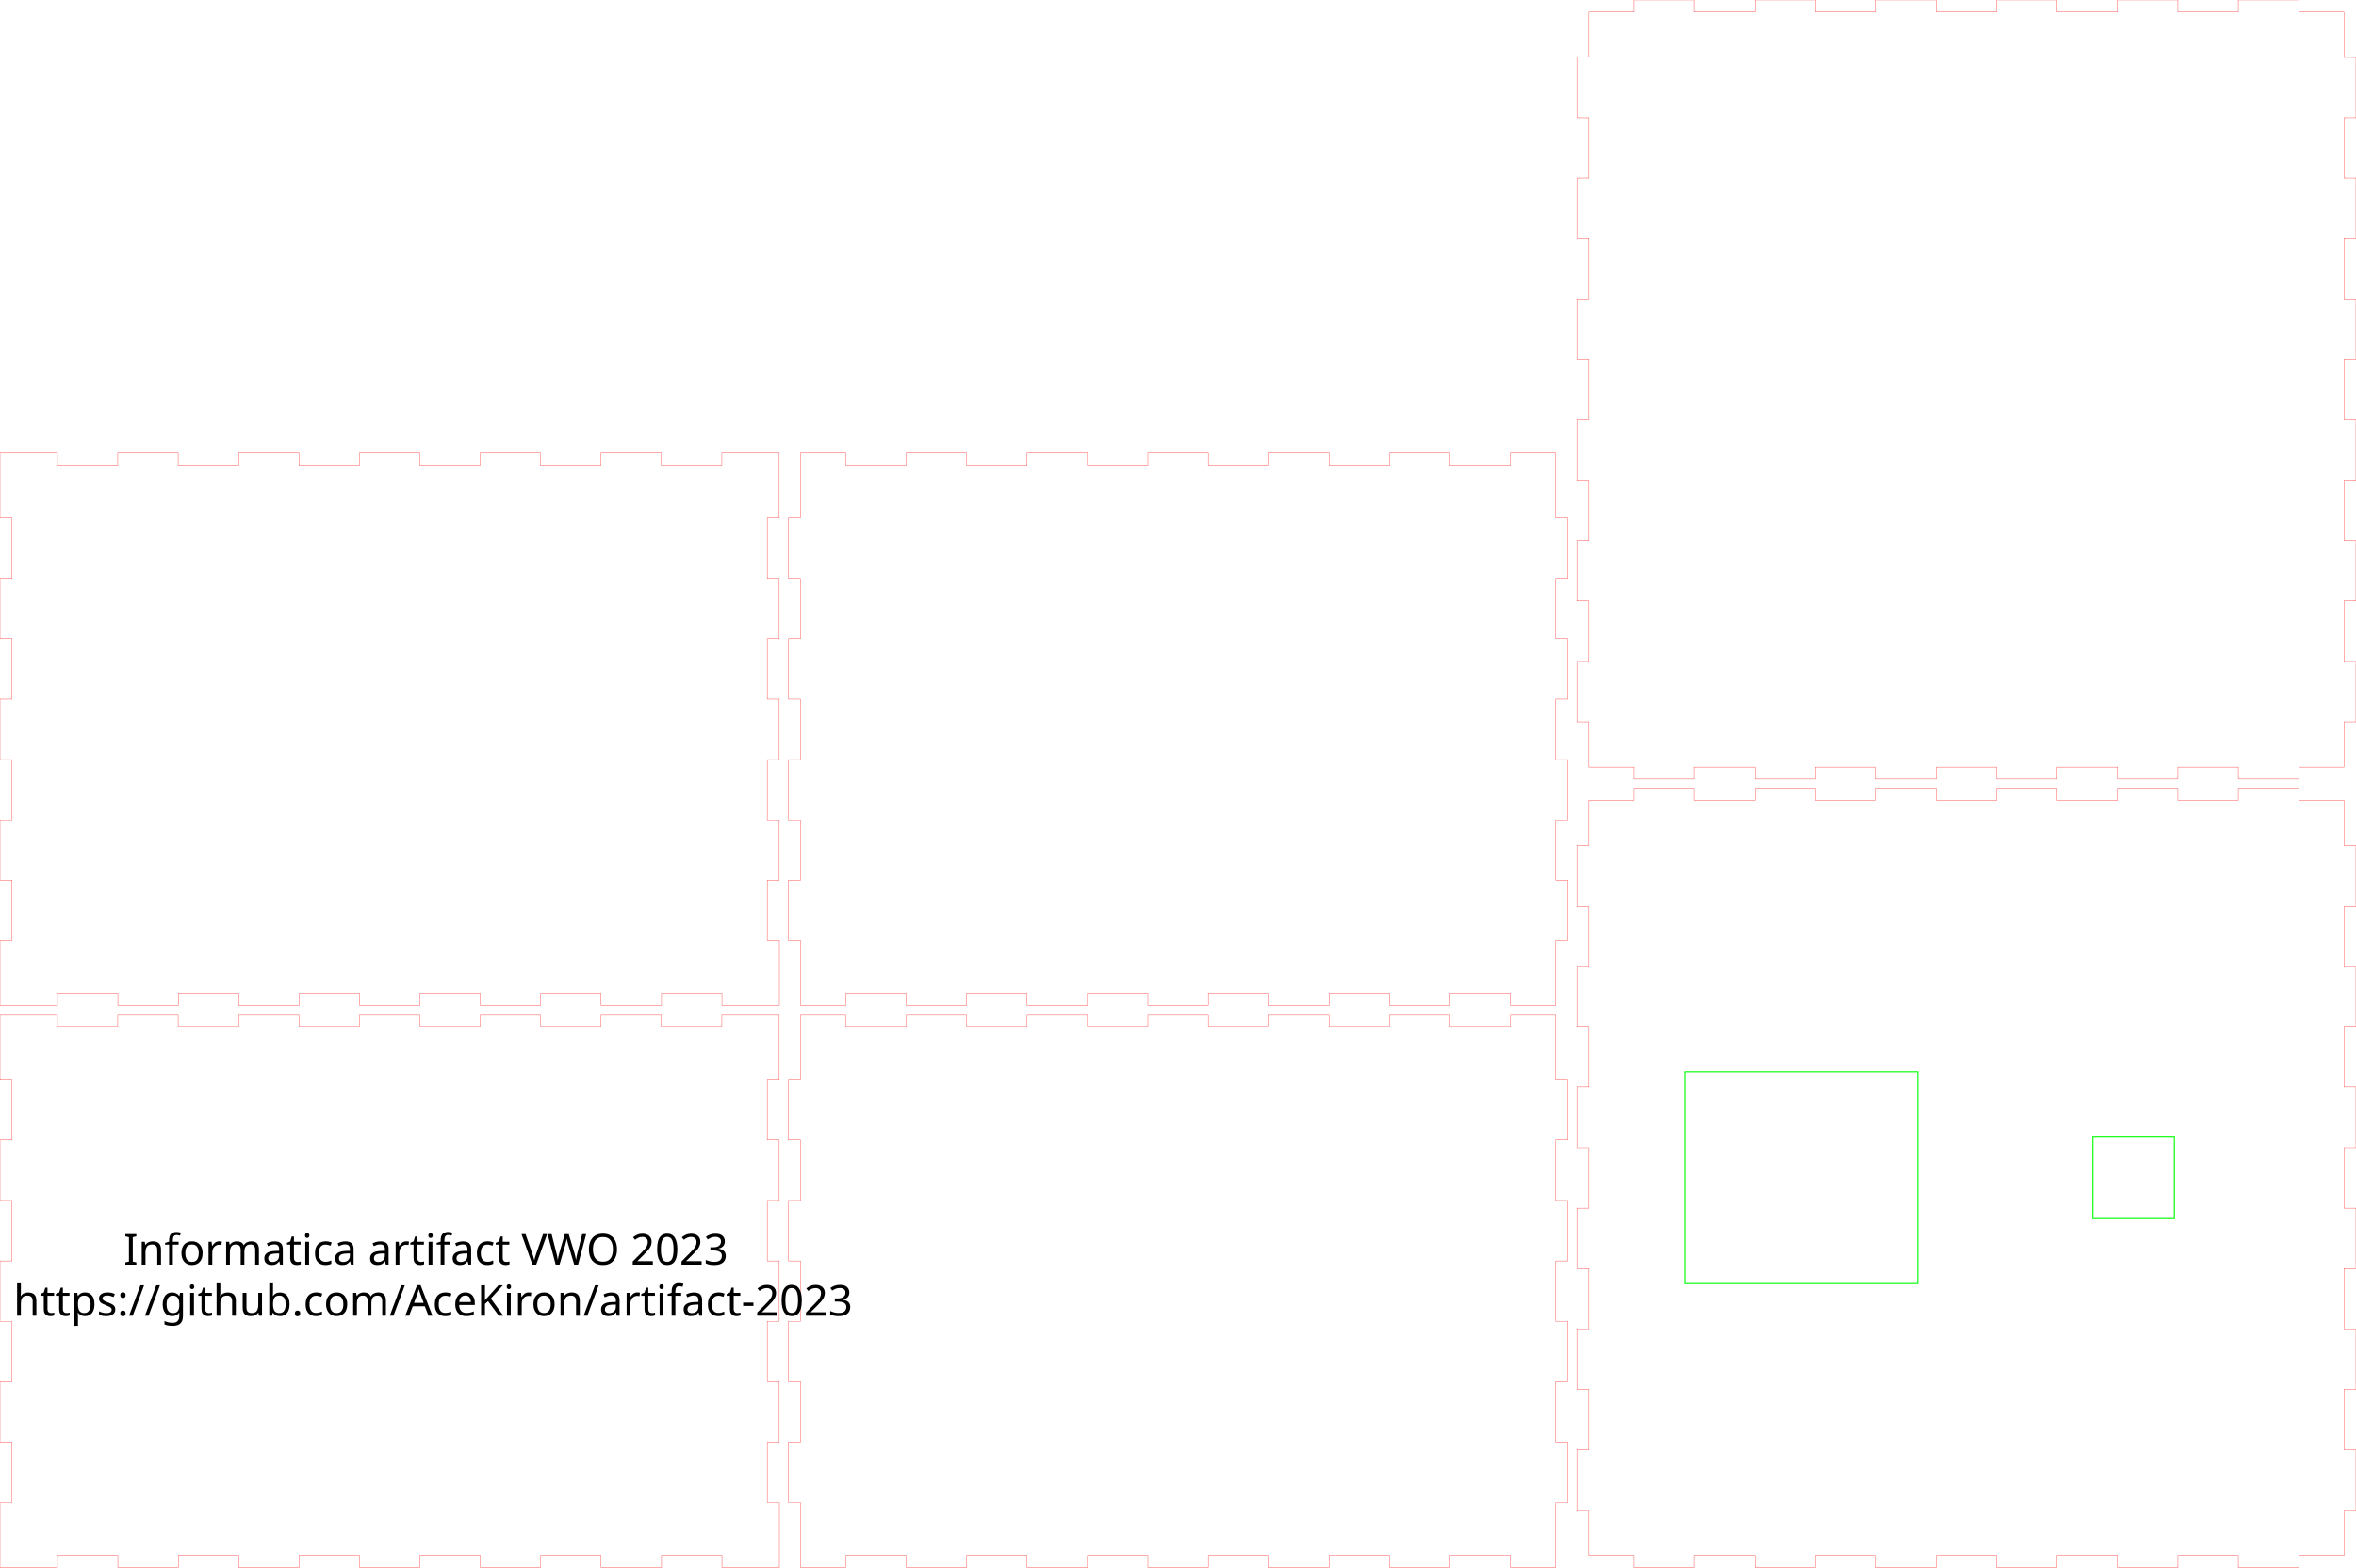
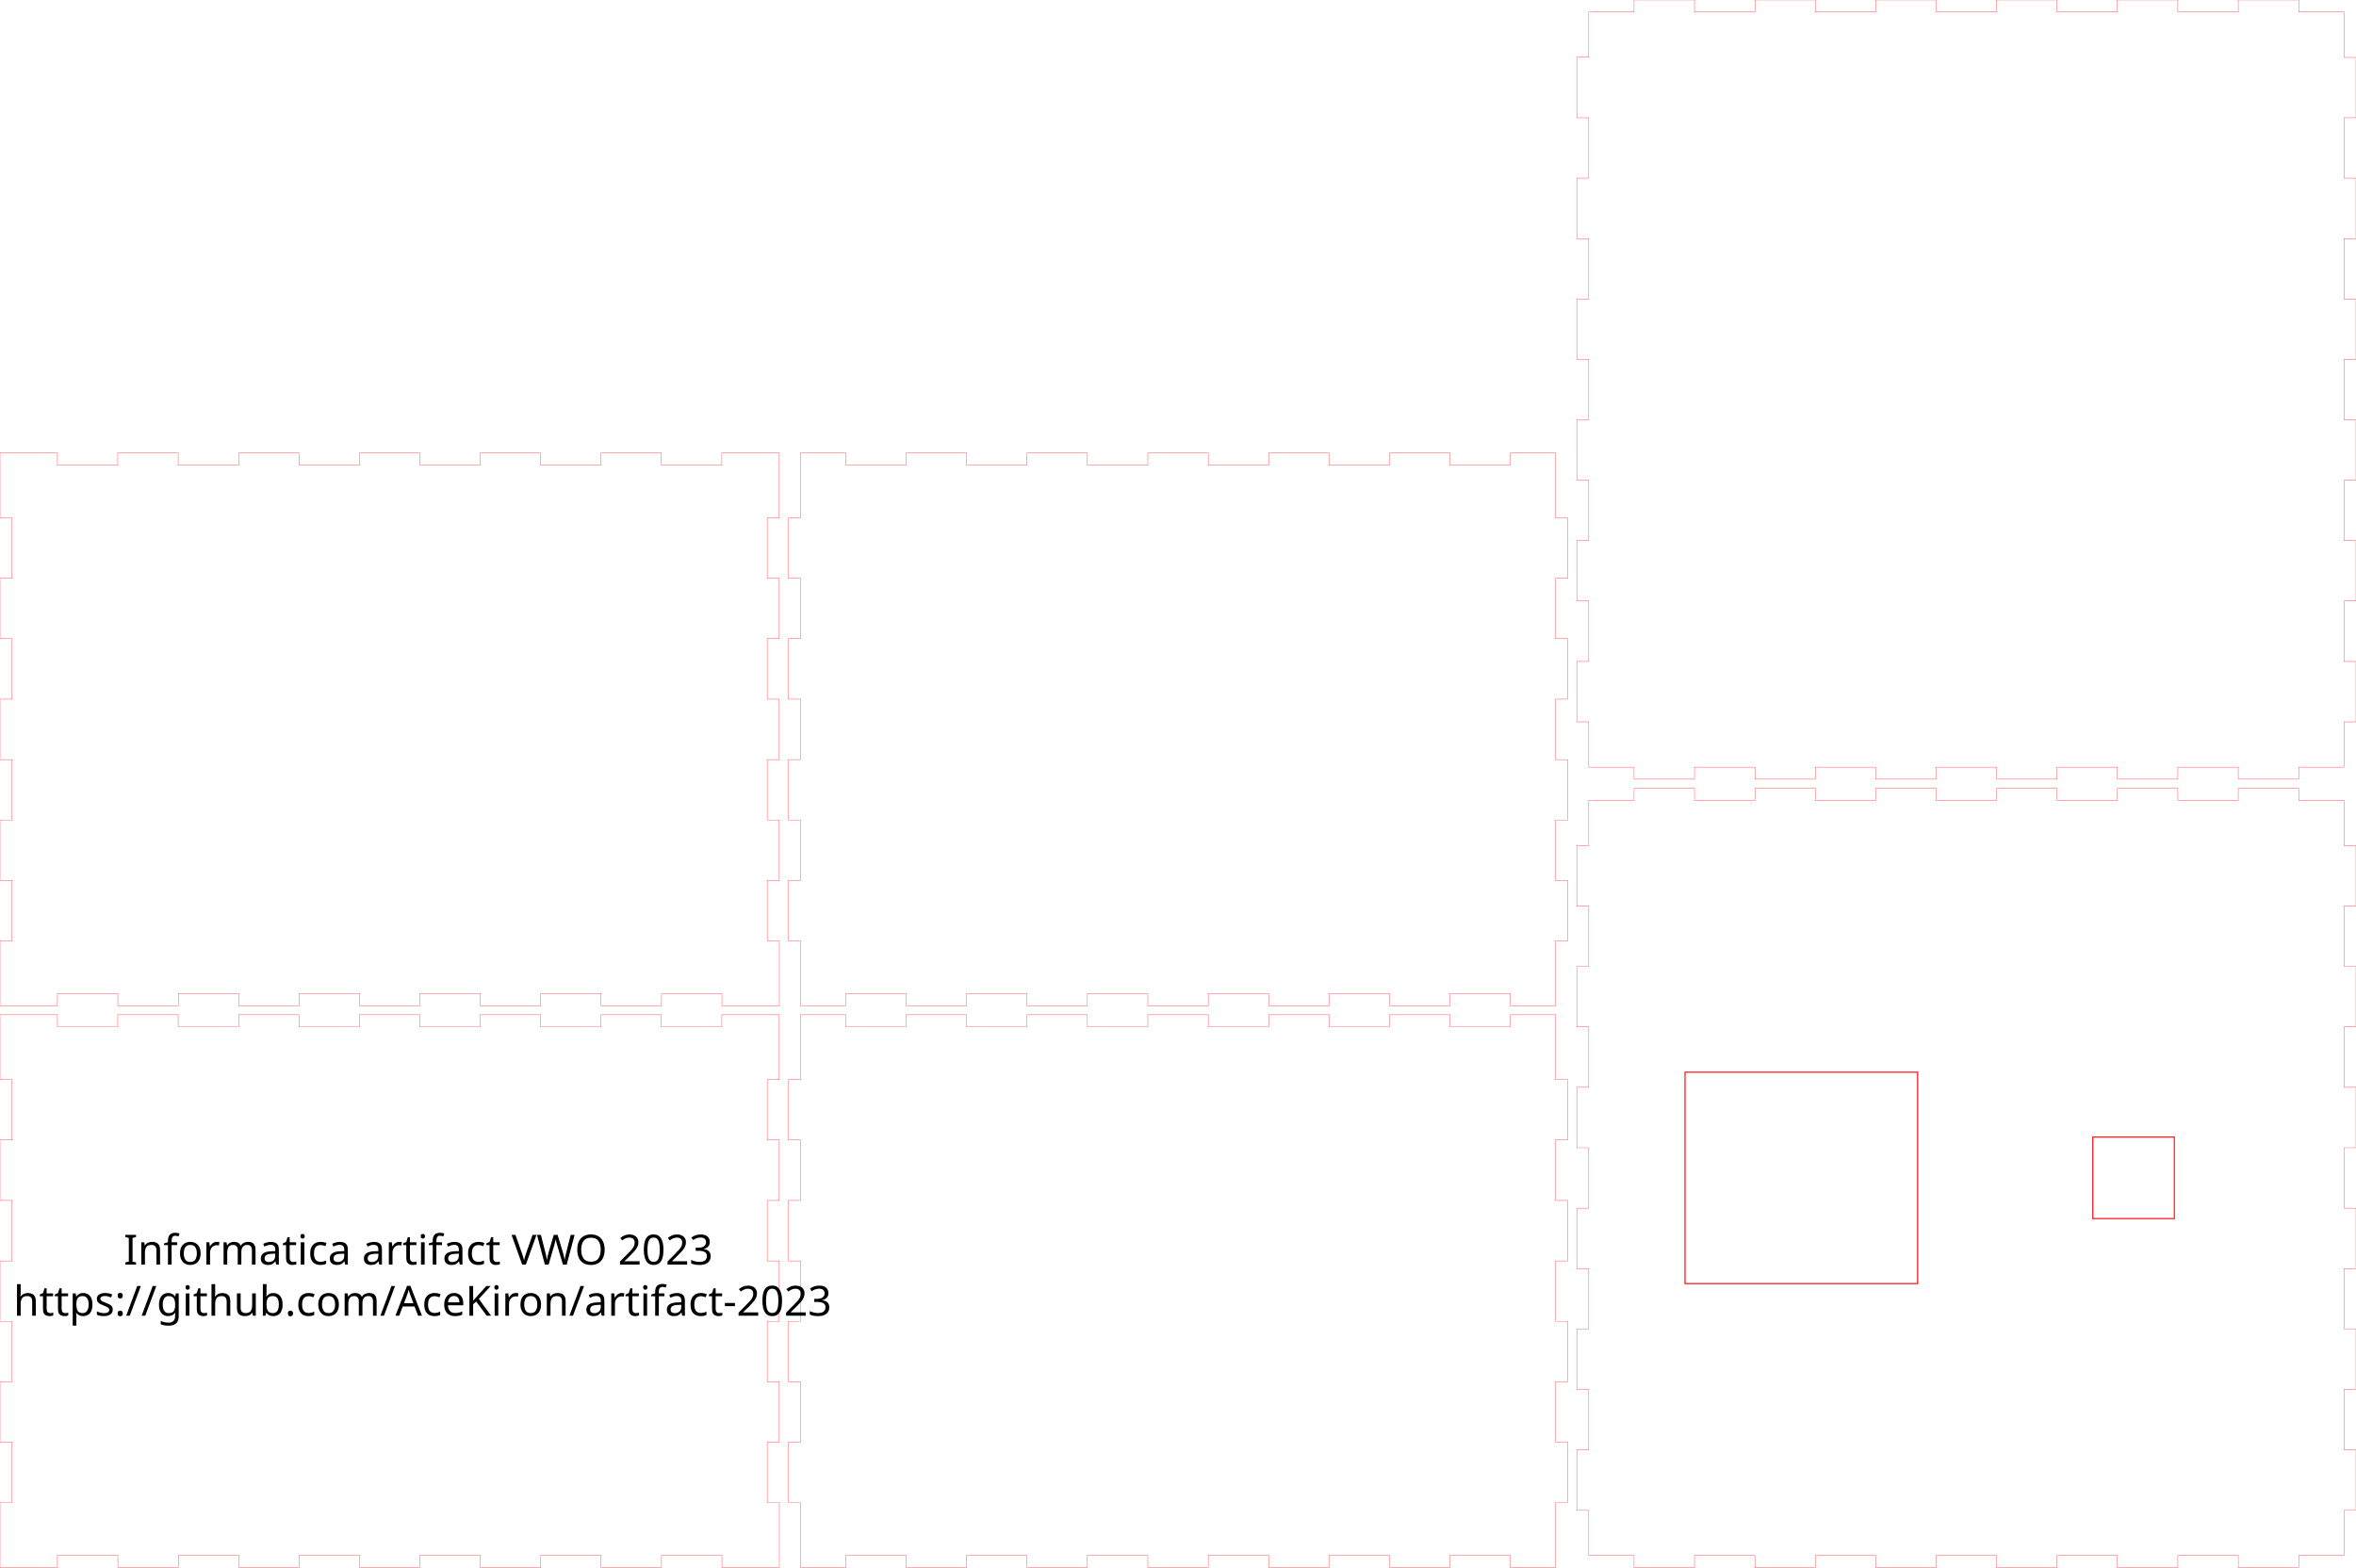
<svg xmlns="http://www.w3.org/2000/svg" version="1.1" id="Layer_1" x="0px" y="0px" viewBox="0 0 2211 1471.2" style="enable-background:new 0 0 2211 1471.2;" xml:space="preserve">
  <style type="text/css">
	.st0{fill:none;stroke:#FF0000;stroke-width:0.283;stroke-linecap:round;stroke-miterlimit:11.339;}
- 	.st1{font-family:'MyriadPro-Regular';}
- 	.st2{font-size:40px;}
- 	.st3{fill:none;stroke:#00FF00;stroke-miterlimit:10;}
+ 	.st1{font-family:'ArialMT';}
+ 	.st2{font-size:39px;}
+ 	.st3{fill:none;stroke:#FF0000;stroke-miterlimit:10;}
</style>
  <g id="svgGroup">
-     <path id="front_outsideCutPath" vector-effect="non-scaling-stroke" class="st0" d="M0,952.4v60.9h11.3v56.7H0v56.7h11.3v56.7H0   v56.7h11.3v56.7H0v56.7h11.3v56.7H0v60.9h53.9v-11.3h56.7v11.3h56.7v-11.3h56.7v11.3h56.7v-11.3h56.7v11.3H394v-11.3h56.7v11.3   h56.7v-11.3h56.7v11.3h56.7v-11.3h56.7v11.3h53.9v-60.9H720v-56.7h11.3v-56.7H720v-56.7h11.3v-56.7H720v-56.7h11.3v-56.7H720v-56.7   h11.3v-60.9h-53.9v11.3h-56.7v-11.3h-56.7v11.3h-56.7v-11.3h-56.7v11.3H394v-11.3h-56.7v11.3h-56.7v-11.3h-56.7v11.3h-56.7v-11.3   h-56.7v11.3H53.9v-11.3H0z" />
-     <path id="left_outsideCutPath" vector-effect="non-scaling-stroke" class="st0" d="M751.2,952.4v60.9h-11.3v56.7h11.3v56.7h-11.3   v56.7h11.3v56.7h-11.3v56.7h11.3v56.7h-11.3v56.7h11.3v60.9h42.5v-11.3h56.7v11.3h56.7v-11.3h56.7v11.3h56.7v-11.3h56.7v11.3h56.7   v-11.3h56.7v11.3h56.7v-11.3h56.7v11.3h56.7v-11.3h56.7v11.3h42.5v-60.9h11.3v-56.7h-11.3v-56.7h11.3v-56.7h-11.3v-56.7h11.3v-56.7   h-11.3v-56.7h11.3v-56.7h-11.3v-60.9h-42.5v11.3h-56.7v-11.3h-56.7v11.3h-56.7v-11.3h-56.7v11.3h-56.7v-11.3h-56.7v11.3h-56.7   v-11.3h-56.7v11.3h-56.7v-11.3h-56.7v11.3h-56.7v-11.3H751.2z" />
-     <path id="top_outsideCutPath" vector-effect="non-scaling-stroke" class="st0" d="M1491,751.2v42.5h-11.3v56.7h11.3v56.7h-11.3   v56.7h11.3v56.7h-11.3v56.7h11.3v56.7h-11.3v56.7h11.3v56.7h-11.3v56.7h11.3v56.7h-11.3v56.7h11.3v42.5h42.5v11.3h56.7v-11.3h56.7   v11.3h56.7v-11.3h56.7v11.3h56.7v-11.3h56.7v11.3h56.7v-11.3h56.7v11.3h56.7v-11.3h56.7v11.3h56.7v-11.3h42.5v-42.5h11.3v-56.7   h-11.3v-56.7h11.3v-56.7h-11.3v-56.7h11.3v-56.7h-11.3v-56.7h11.3v-56.7h-11.3v-56.7h11.3v-56.7h-11.3v-56.7h11.3v-56.7h-11.3   v-42.5h-42.5v-11.3h-56.7v11.3h-56.7v-11.3h-56.7v11.3h-56.7v-11.3h-56.7v11.3H1817v-11.3h-56.7v11.3h-56.7v-11.3h-56.7v11.3h-56.7   v-11.3h-56.7v11.3H1491z" />
-     <path id="back_outsideCutPath" vector-effect="non-scaling-stroke" class="st0" d="M0,425.2v60.9h11.3v56.7H0v56.7h11.3v56.7H0   v56.7h11.3v56.7H0v56.7h11.3V883H0v60.9h53.9v-11.3h56.7v11.3h56.7v-11.3h56.7v11.3h56.7v-11.3h56.7v11.3H394v-11.3h56.7v11.3h56.7   v-11.3h56.7v11.3h56.7v-11.3h56.7v11.3h53.9V883H720v-56.7h11.3v-56.7H720v-56.7h11.3v-56.7H720v-56.7h11.3v-56.7H720v-56.7h11.3   v-60.9h-53.9v11.3h-56.7v-11.3h-56.7v11.3h-56.7v-11.3h-56.7v11.3H394v-11.3h-56.7v11.3h-56.7v-11.3h-56.7v11.3h-56.7v-11.3h-56.7   v11.3H53.9v-11.3H0z" />
-     <path id="right_outsideCutPath" vector-effect="non-scaling-stroke" class="st0" d="M751.2,425.2v60.9h-11.3v56.7h11.3v56.7h-11.3   v56.7h11.3v56.7h-11.3v56.7h11.3v56.7h-11.3V883h11.3v60.9h42.5v-11.3h56.7v11.3h56.7v-11.3h56.7v11.3h56.7v-11.3h56.7v11.3h56.7   v-11.3h56.7v11.3h56.7v-11.3h56.7v11.3h56.7v-11.3h56.7v11.3h42.5V883h11.3v-56.7h-11.3v-56.7h11.3v-56.7h-11.3v-56.7h11.3v-56.7   h-11.3v-56.7h11.3v-56.7h-11.3v-60.9h-42.5v11.3h-56.7v-11.3h-56.7v11.3h-56.7v-11.3h-56.7v11.3h-56.7v-11.3h-56.7v11.3h-56.7   v-11.3h-56.7v11.3h-56.7v-11.3h-56.7v11.3h-56.7v-11.3H751.2z" />
+     <path id="front_outsideCutPath" vector-effect="non-scaling-stroke" class="st0" d="M0,952.4v60.9h11.3v56.7H0v56.7h11.3v56.7H0   v56.7h11.3v56.7H0v56.7h11.3v56.7H0v60.9h53.9v-11.3h56.7v11.3h56.7v-11.3H224v11.3h56.7v-11.3h56.7v11.3H394v-11.3h56.7v11.3h56.7   v-11.3h56.7v11.3h56.7v-11.3h56.7v11.3h53.9v-60.9H720v-56.7h11.3v-56.7H720v-56.7h11.3v-56.7H720v-56.7h11.3V1070H720v-56.7h11.3   v-60.9h-53.9v11.3h-56.7v-11.3H564v11.3h-56.7v-11.3h-56.7v11.3H394v-11.3h-56.7v11.3h-56.7v-11.3h-56.7v11.3h-56.7v-11.3h-56.7   v11.3H53.9v-11.3L0,952.4L0,952.4z" />
+     <path id="left_outsideCutPath" vector-effect="non-scaling-stroke" class="st0" d="M751.2,952.4v60.9h-11.3v56.7h11.3v56.7h-11.3   v56.7h11.3v56.7h-11.3v56.7h11.3v56.7h-11.3v56.7h11.3v60.9h42.5v-11.3h56.7v11.3h56.7v-11.3h56.7v11.3h56.7v-11.3h56.7v11.3h56.7   v-11.3h56.7v11.3h56.7v-11.3h56.7v11.3h56.7v-11.3h56.7v11.3h42.5v-60.9h11.3v-56.7h-11.3v-56.7h11.3v-56.7h-11.3v-56.7h11.3v-56.7   h-11.3V1070h11.3v-56.7h-11.3v-60.9h-42.5v11.3h-56.7v-11.3H1304v11.3h-56.7v-11.3h-56.7v11.3h-56.7v-11.3h-56.7v11.3h-56.7v-11.3   h-56.7v11.3h-56.7v-11.3h-56.7v11.3h-56.7v-11.3L751.2,952.4L751.2,952.4z" />
+     <path id="top_outsideCutPath" vector-effect="non-scaling-stroke" class="st0" d="M1491,751.2v42.5h-11.3v56.7h11.3v56.7h-11.3   v56.7h11.3v56.7h-11.3v56.7h11.3v56.7h-11.3v56.7h11.3v56.7h-11.3v56.7h11.3v56.7h-11.3v56.7h11.3v42.5h42.5v11.3h56.7v-11.3h56.7   v11.3h56.7v-11.3h56.7v11.3h56.7v-11.3h56.7v11.3h56.7v-11.3h56.7v11.3h56.7v-11.3h56.7v11.3h56.7v-11.3h42.5v-42.5h11.3v-56.7   h-11.3V1304h11.3v-56.7h-11.3v-56.7h11.3v-56.7h-11.3v-56.7h11.3v-56.7h-11.3v-56.7h11.3v-56.7h-11.3v-56.7h11.3v-56.7h-11.3v-42.5   h-42.5v-11.3h-56.7v11.3h-56.7v-11.3h-56.7v11.3h-56.7v-11.3h-56.7v11.3H1817v-11.3h-56.7v11.3h-56.7v-11.3h-56.7v11.3h-56.7v-11.3   h-56.7v11.3H1491z" />
+     <path id="back_outsideCutPath" vector-effect="non-scaling-stroke" class="st0" d="M0,425.2v60.9h11.3v56.7H0v56.7h11.3v56.7H0   v56.7h11.3v56.7H0v56.7h11.3V883H0v60.9h53.9v-11.3h56.7v11.3h56.7v-11.3H224v11.3h56.7v-11.3h56.7v11.3H394v-11.3h56.7v11.3h56.7   v-11.3h56.7v11.3h56.7v-11.3h56.7v11.3h53.9V883H720v-56.7h11.3v-56.7H720v-56.7h11.3v-56.7H720v-56.7h11.3v-56.7H720v-56.7h11.3   v-60.9h-53.9v11.3h-56.7v-11.3H564v11.3h-56.7v-11.3h-56.7v11.3H394v-11.3h-56.7v11.3h-56.7v-11.3h-56.7v11.3h-56.7v-11.3h-56.7   v11.3H53.9v-11.3L0,425.2L0,425.2z" />
+     <path id="right_outsideCutPath" vector-effect="non-scaling-stroke" class="st0" d="M751.2,425.2v60.9h-11.3v56.7h11.3v56.7h-11.3   v56.7h11.3v56.7h-11.3v56.7h11.3v56.7h-11.3V883h11.3v60.9h42.5v-11.3h56.7v11.3h56.7v-11.3h56.7v11.3h56.7v-11.3h56.7v11.3h56.7   v-11.3h56.7v11.3h56.7v-11.3h56.7v11.3h56.7v-11.3h56.7v11.3h42.5V883h11.3v-56.7h-11.3v-56.7h11.3v-56.7h-11.3v-56.7h11.3v-56.7   h-11.3v-56.7h11.3v-56.7h-11.3v-60.9h-42.5v11.3h-56.7v-11.3H1304v11.3h-56.7v-11.3h-56.7v11.3h-56.7v-11.3h-56.7v11.3h-56.7v-11.3   h-56.7v11.3h-56.7v-11.3h-56.7v11.3h-56.7v-11.3L751.2,425.2L751.2,425.2z" />
    <path id="bottom_outsideCutPath" vector-effect="non-scaling-stroke" class="st0" d="M1491,11.3v42.5h-11.3v56.7h11.3v56.7h-11.3   v56.7h11.3v56.7h-11.3v56.7h11.3V394h-11.3v56.7h11.3v56.7h-11.3v56.7h11.3v56.7h-11.3v56.7h11.3V720h42.5v11.3h56.7V720h56.7v11.3   h56.7V720h56.7v11.3h56.7V720h56.7v11.3h56.7V720h56.7v11.3h56.7V720h56.7v11.3h56.7V720h42.5v-42.5h11.3v-56.7h-11.3v-56.7h11.3   v-56.7h-11.3v-56.7h11.3V394h-11.3v-56.7h11.3v-56.7h-11.3v-56.7h11.3v-56.7h-11.3v-56.7h11.3V53.9h-11.3V11.3h-42.5V0h-56.7v11.3   h-56.7V0h-56.7v11.3h-56.7V0h-56.7v11.3H1817V0h-56.7v11.3h-56.7V0h-56.7v11.3h-56.7V0h-56.7v11.3H1491z" />
  </g>
-   <text transform="matrix(1 0 0 1 116.0531 1186.841)">
-     <tspan x="0" y="0" class="st1 st2">Informatica artifact VWO 2023</tspan>
-     <tspan x="-103.4" y="48" class="st1 st2">https://github.com/AceKiron/artifact-2023</tspan>
-   </text>
+   <text transform="matrix(1 0 0 1 116.0531 1186.841)" class="st1 st2">Informatica artifact VWO 2023</text>
+   <text transform="matrix(1 0 0 1 12.6531 1234.841)" class="st1 st2">https://github.com/AceKiron/artifact-2023</text>
  <rect x="1964" y="1067.2" class="st3" width="76.5" height="76.5" />
  <rect x="1581.3" y="1006.3" class="st3" width="218.3" height="198.4" />
</svg>
